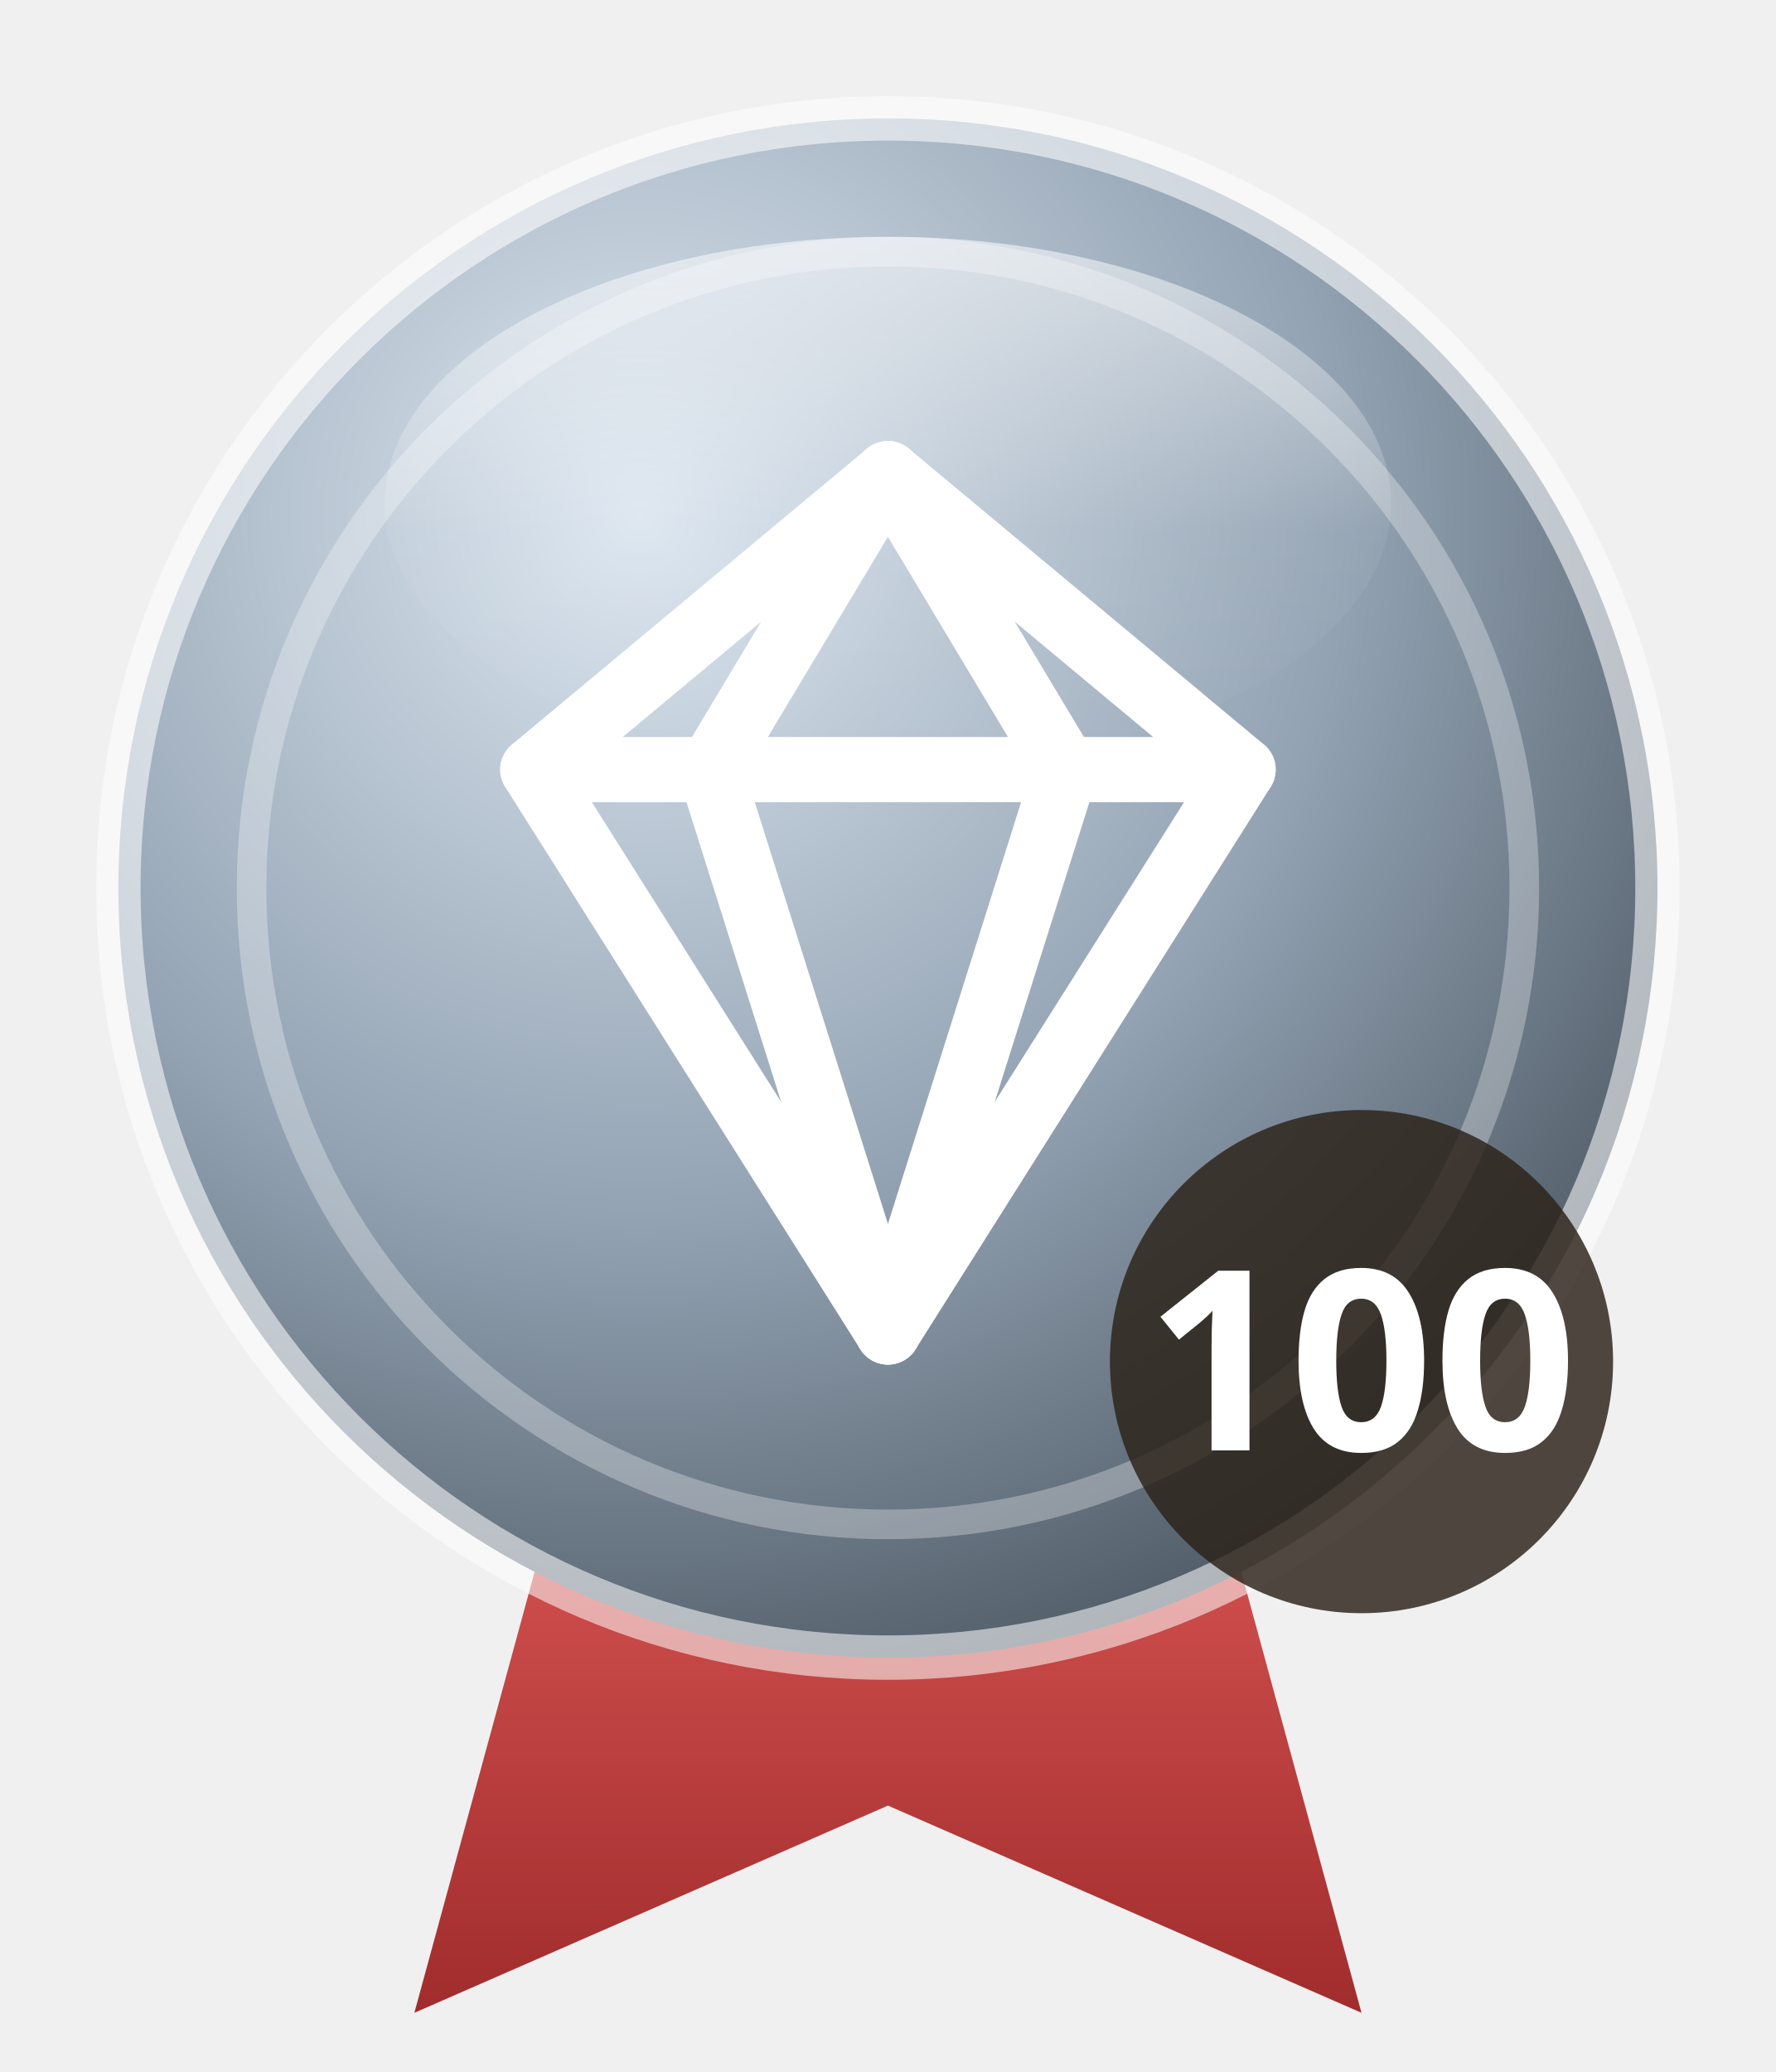
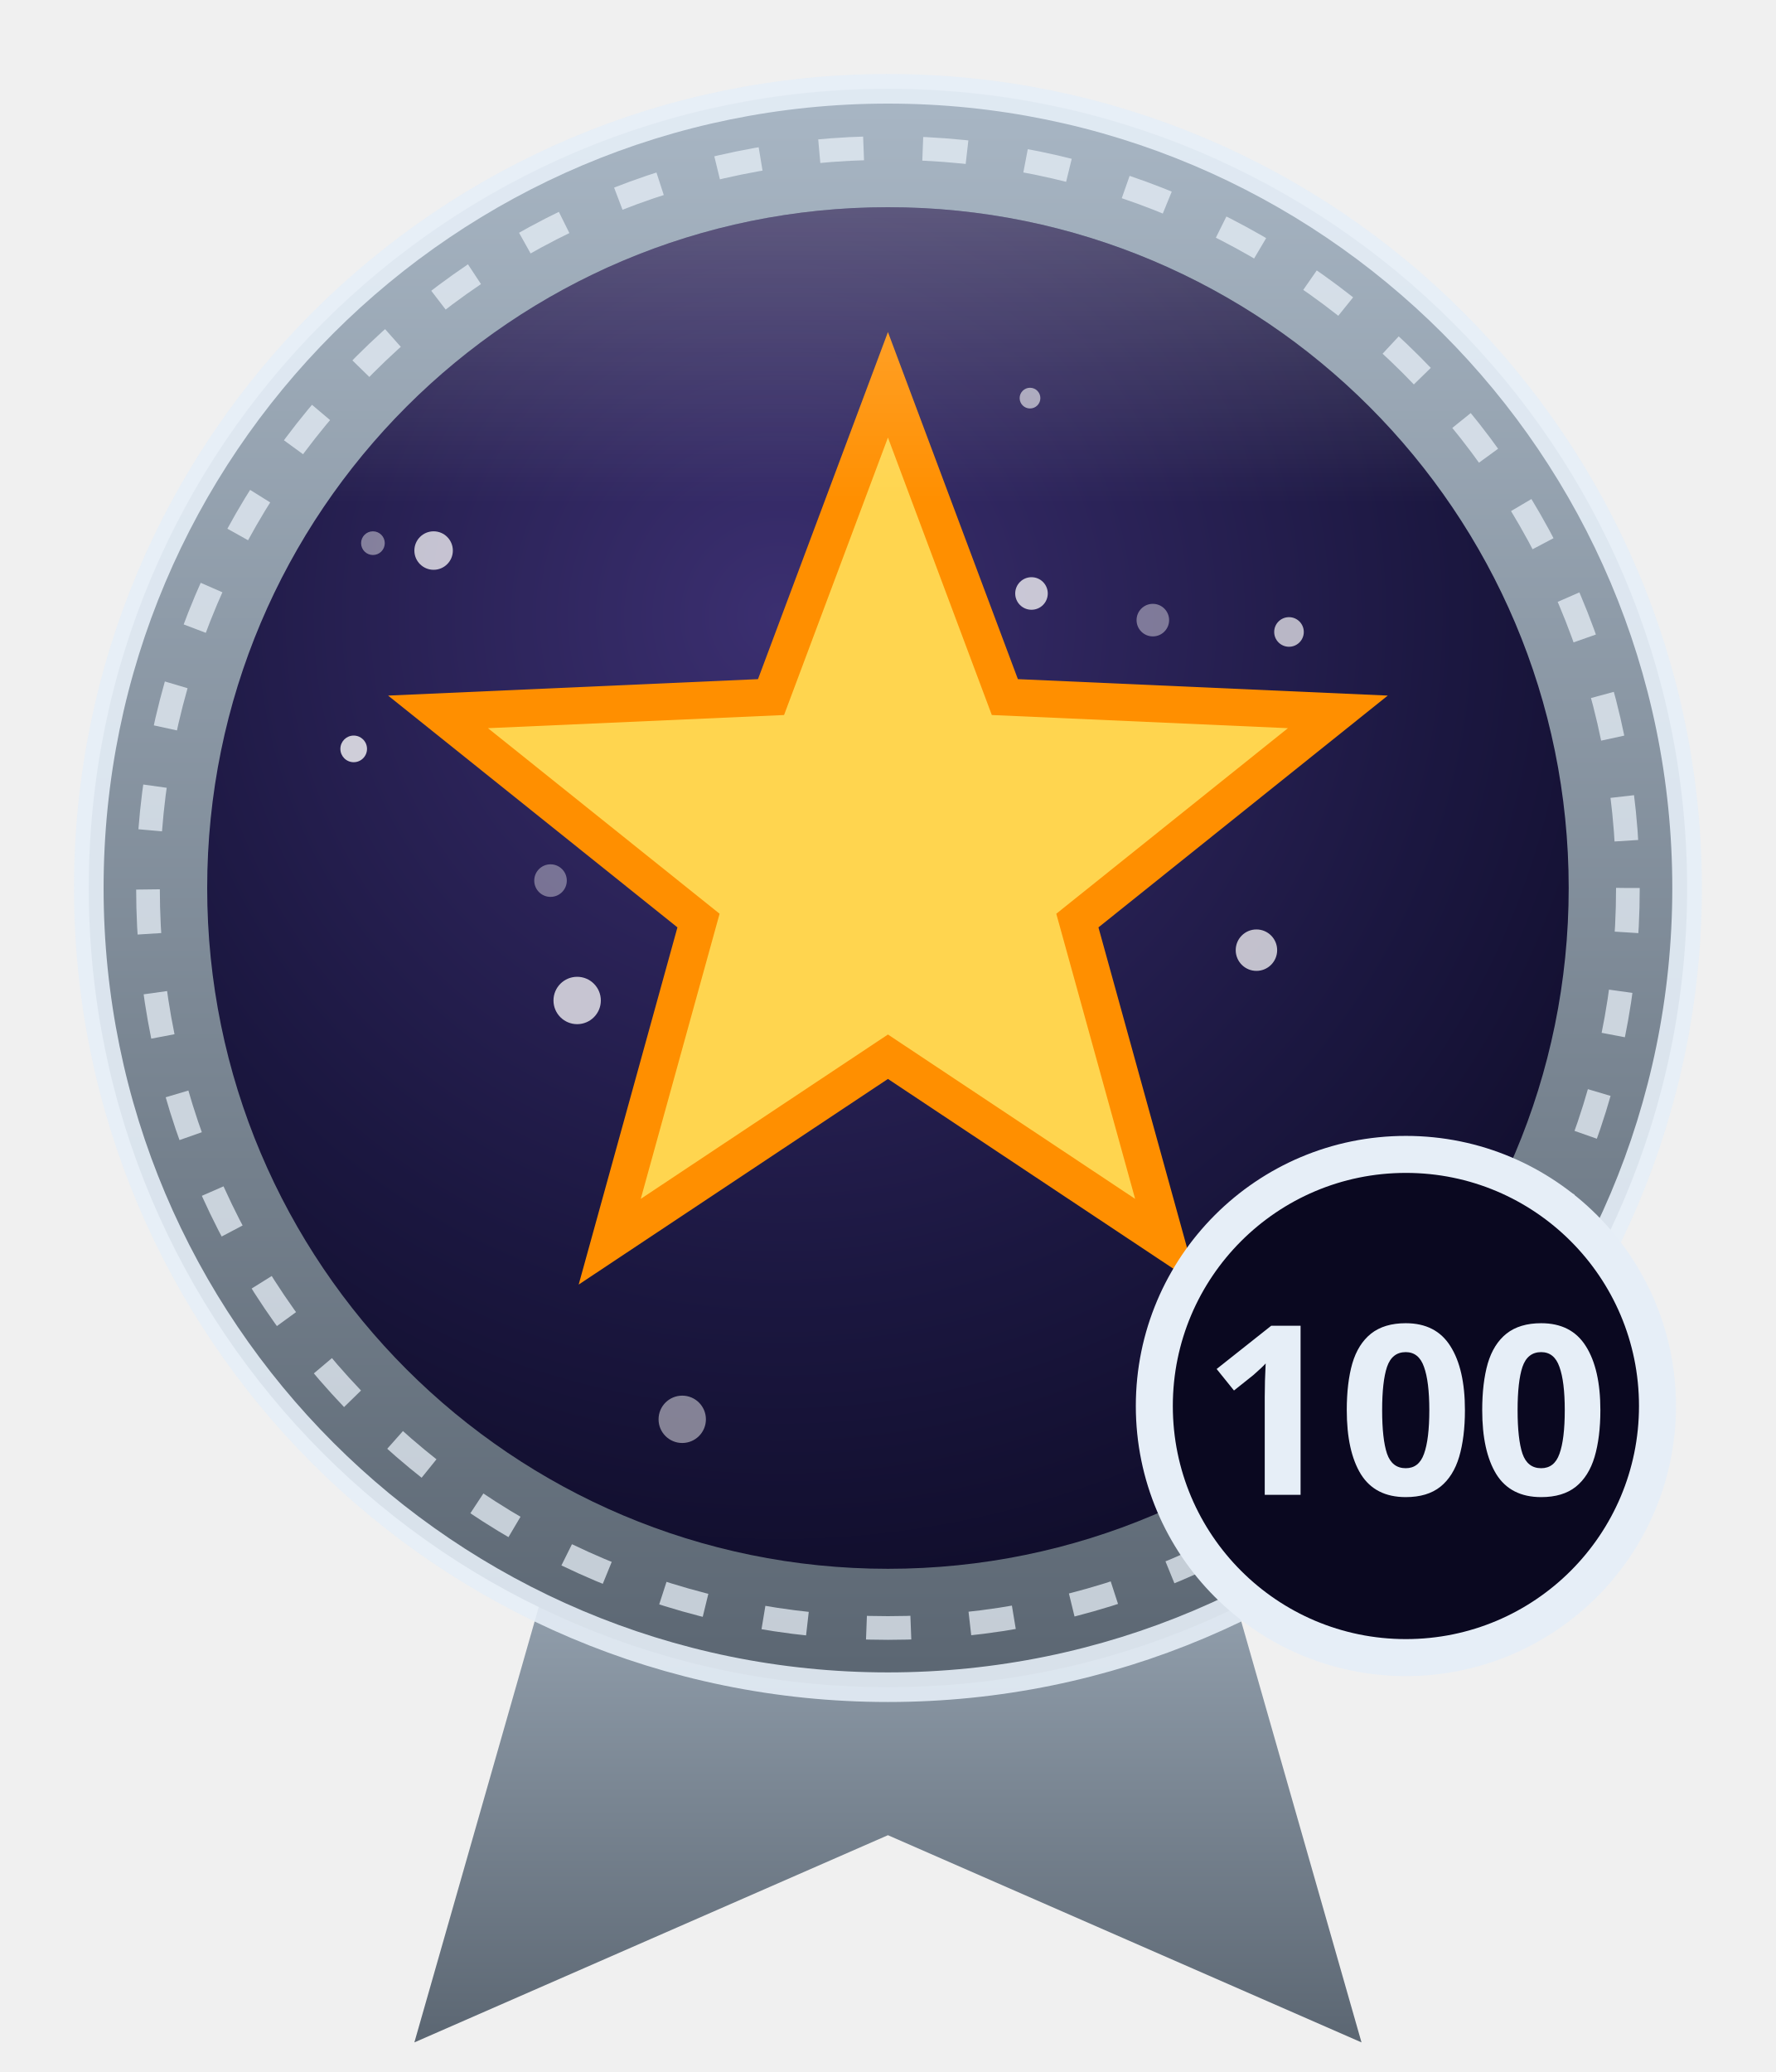
<svg xmlns="http://www.w3.org/2000/svg" viewBox="0 0 120 140" width="120" height="140" role="img">
  <defs>
-     <radialGradient id="b_xp_100_disc" cx="34%" cy="26%" r="82%">
-       <stop offset="0%" stop-color="#dce6f0" />
-       <stop offset="55%" stop-color="#93a3b3" />
-       <stop offset="100%" stop-color="#4a5560" />
+     <radialGradient id="b_xp_100_sky" cx="42%" cy="30%" r="86%">
+       <stop offset="0%" stop-color="#3b2f70" />
+       <stop offset="58%" stop-color="#1b1740" />
+       <stop offset="100%" stop-color="#0a0820" />
    </radialGradient>
+     <linearGradient id="b_xp_100_ring" x1="0" y1="0" x2="0" y2="1">
+       <stop offset="0%" stop-color="#a8b6c4" />
+       <stop offset="100%" stop-color="#5b6672" />
+     </linearGradient>
    <linearGradient id="b_xp_100_sheen" x1="0" y1="0" x2="0" y2="1">
-       <stop offset="0%" stop-color="#fff" stop-opacity="0.55" />
-       <stop offset="55%" stop-color="#fff" stop-opacity="0.06" />
-       <stop offset="100%" stop-color="#fff" stop-opacity="0" />
+       <stop offset="0%" stop-color="#fff" stop-opacity="0.30" />
+       <stop offset="60%" stop-color="#fff" stop-opacity="0" />
    </linearGradient>
-     <linearGradient id="b_xp_100_rib" x1="0" y1="0" x2="0" y2="1">
-       <stop offset="0%" stop-color="#e35d5b" />
-       <stop offset="100%" stop-color="#a02c2c" />
-     </linearGradient>
+     <clipPath id="b_xp_100_disc">
+       <circle cx="60" cy="60" r="46" />
+     </clipPath>
  </defs>
-   <path d="M40 92 L28 136 L60 122 L92 136 L80 92 Z" fill="url(#b_xp_100_rib)" />
-   <circle cx="60" cy="60" r="52" fill="url(#b_xp_100_disc)" />
-   <circle cx="60" cy="60" r="52" fill="none" stroke="#fff" stroke-opacity="0.55" stroke-width="3" />
-   <circle cx="60" cy="60" r="43" fill="none" stroke="#fff" stroke-opacity="0.30" stroke-width="2" />
-   <g transform="translate(10,10) scale(1.0)" fill="none" stroke="#fff" stroke-width="4.4" stroke-linecap="round" stroke-linejoin="round">
-     <polygon points="50,22 74,42 50,80 26,42" />
-     <line x1="26" y1="42" x2="74" y2="42" />
-     <line x1="50" y1="22" x2="38" y2="42" />
-     <line x1="50" y1="22" x2="62" y2="42" />
-     <line x1="38" y1="42" x2="50" y2="80" />
-     <line x1="62" y1="42" x2="50" y2="80" />
+   <path d="M40 96 L28 138 L60 124 L92 138 L80 96 Z" fill="url(#b_xp_100_ring)" />
+   <circle cx="60" cy="60" r="54" fill="url(#b_xp_100_ring)" />
+   <circle cx="60" cy="60" r="54" fill="none" stroke="#e6eef7" stroke-width="2" stroke-opacity="0.9" />
+   <circle cx="60" cy="60" r="50" fill="none" stroke="#e6eef7" stroke-width="1.6" stroke-dasharray="3 4" stroke-opacity="0.75" />
+   <circle cx="60" cy="60" r="46" fill="url(#b_xp_100_sky)" />
+   <g clip-path="url(#b_xp_100_disc)">
+     <circle cx="87.1" cy="42.7" r="1.0" fill="#fff" opacity="0.68" />
+     <circle cx="46.1" cy="95.9" r="1.6" fill="#fff" opacity="0.47" />
+     <circle cx="77.9" cy="41.9" r="1.1" fill="#fff" opacity="0.40" />
+     <circle cx="47.6" cy="78.9" r="0.9" fill="#fff" opacity="0.36" />
+     <circle cx="29.3" cy="37.2" r="1.3" fill="#fff" opacity="0.73" />
+     <circle cx="55.2" cy="49.5" r="1.4" fill="#fff" opacity="0.63" />
+     <circle cx="23.9" cy="50.6" r="0.9" fill="#fff" opacity="0.78" />
+     <circle cx="25.2" cy="36.7" r="0.8" fill="#fff" opacity="0.43" />
+     <circle cx="68.4" cy="67.4" r="1.7" fill="#fff" opacity="0.74" />
+     <circle cx="37.2" cy="59.5" r="1.1" fill="#fff" opacity="0.37" />
+     <circle cx="69.6" cy="26.9" r="0.7" fill="#fff" opacity="0.58" />
+     <circle cx="44.9" cy="74.0" r="1.7" fill="#fff" opacity="0.49" />
+     <circle cx="39.0" cy="67.6" r="1.6" fill="#fff" opacity="0.74" />
+     <circle cx="69.7" cy="40.1" r="1.1" fill="#fff" opacity="0.74" />
+     <circle cx="51.4" cy="49.4" r="1.4" fill="#fff" opacity="0.37" />
+     <circle cx="84.9" cy="64.2" r="1.4" fill="#fff" opacity="0.73" />
+     <g>
+       <polygon points="60.0,26.0 67.9,47.1 90.4,48.1 72.8,62.2 78.8,83.9 60.0,71.4 41.2,83.9 47.2,62.2 29.6,48.1 52.1,47.1" fill="#ffd54f" stroke="#ff8f00" stroke-width="2.5" />
+     </g>
+     <ellipse cx="60" cy="30" rx="40" ry="20" fill="url(#b_xp_100_sheen)" />
  </g>
-   <circle cx="92" cy="92" r="17" fill="#2b2118" fill-opacity="0.82" />
-   <text x="92" y="98" text-anchor="middle" font-family="Fredoka, Nunito, sans-serif" font-size="17" font-weight="700" fill="#fff">100</text>
-   <ellipse cx="60" cy="34" rx="34" ry="18" fill="url(#b_xp_100_sheen)" />
+   <circle cx="95" cy="95" r="17" fill="#0a0820" stroke="#e6eef7" stroke-width="2.5" />
+   <text x="95" y="101" text-anchor="middle" font-family="Fredoka, Nunito, sans-serif" font-size="16" font-weight="700" fill="#e6eef7">100</text>
</svg>
